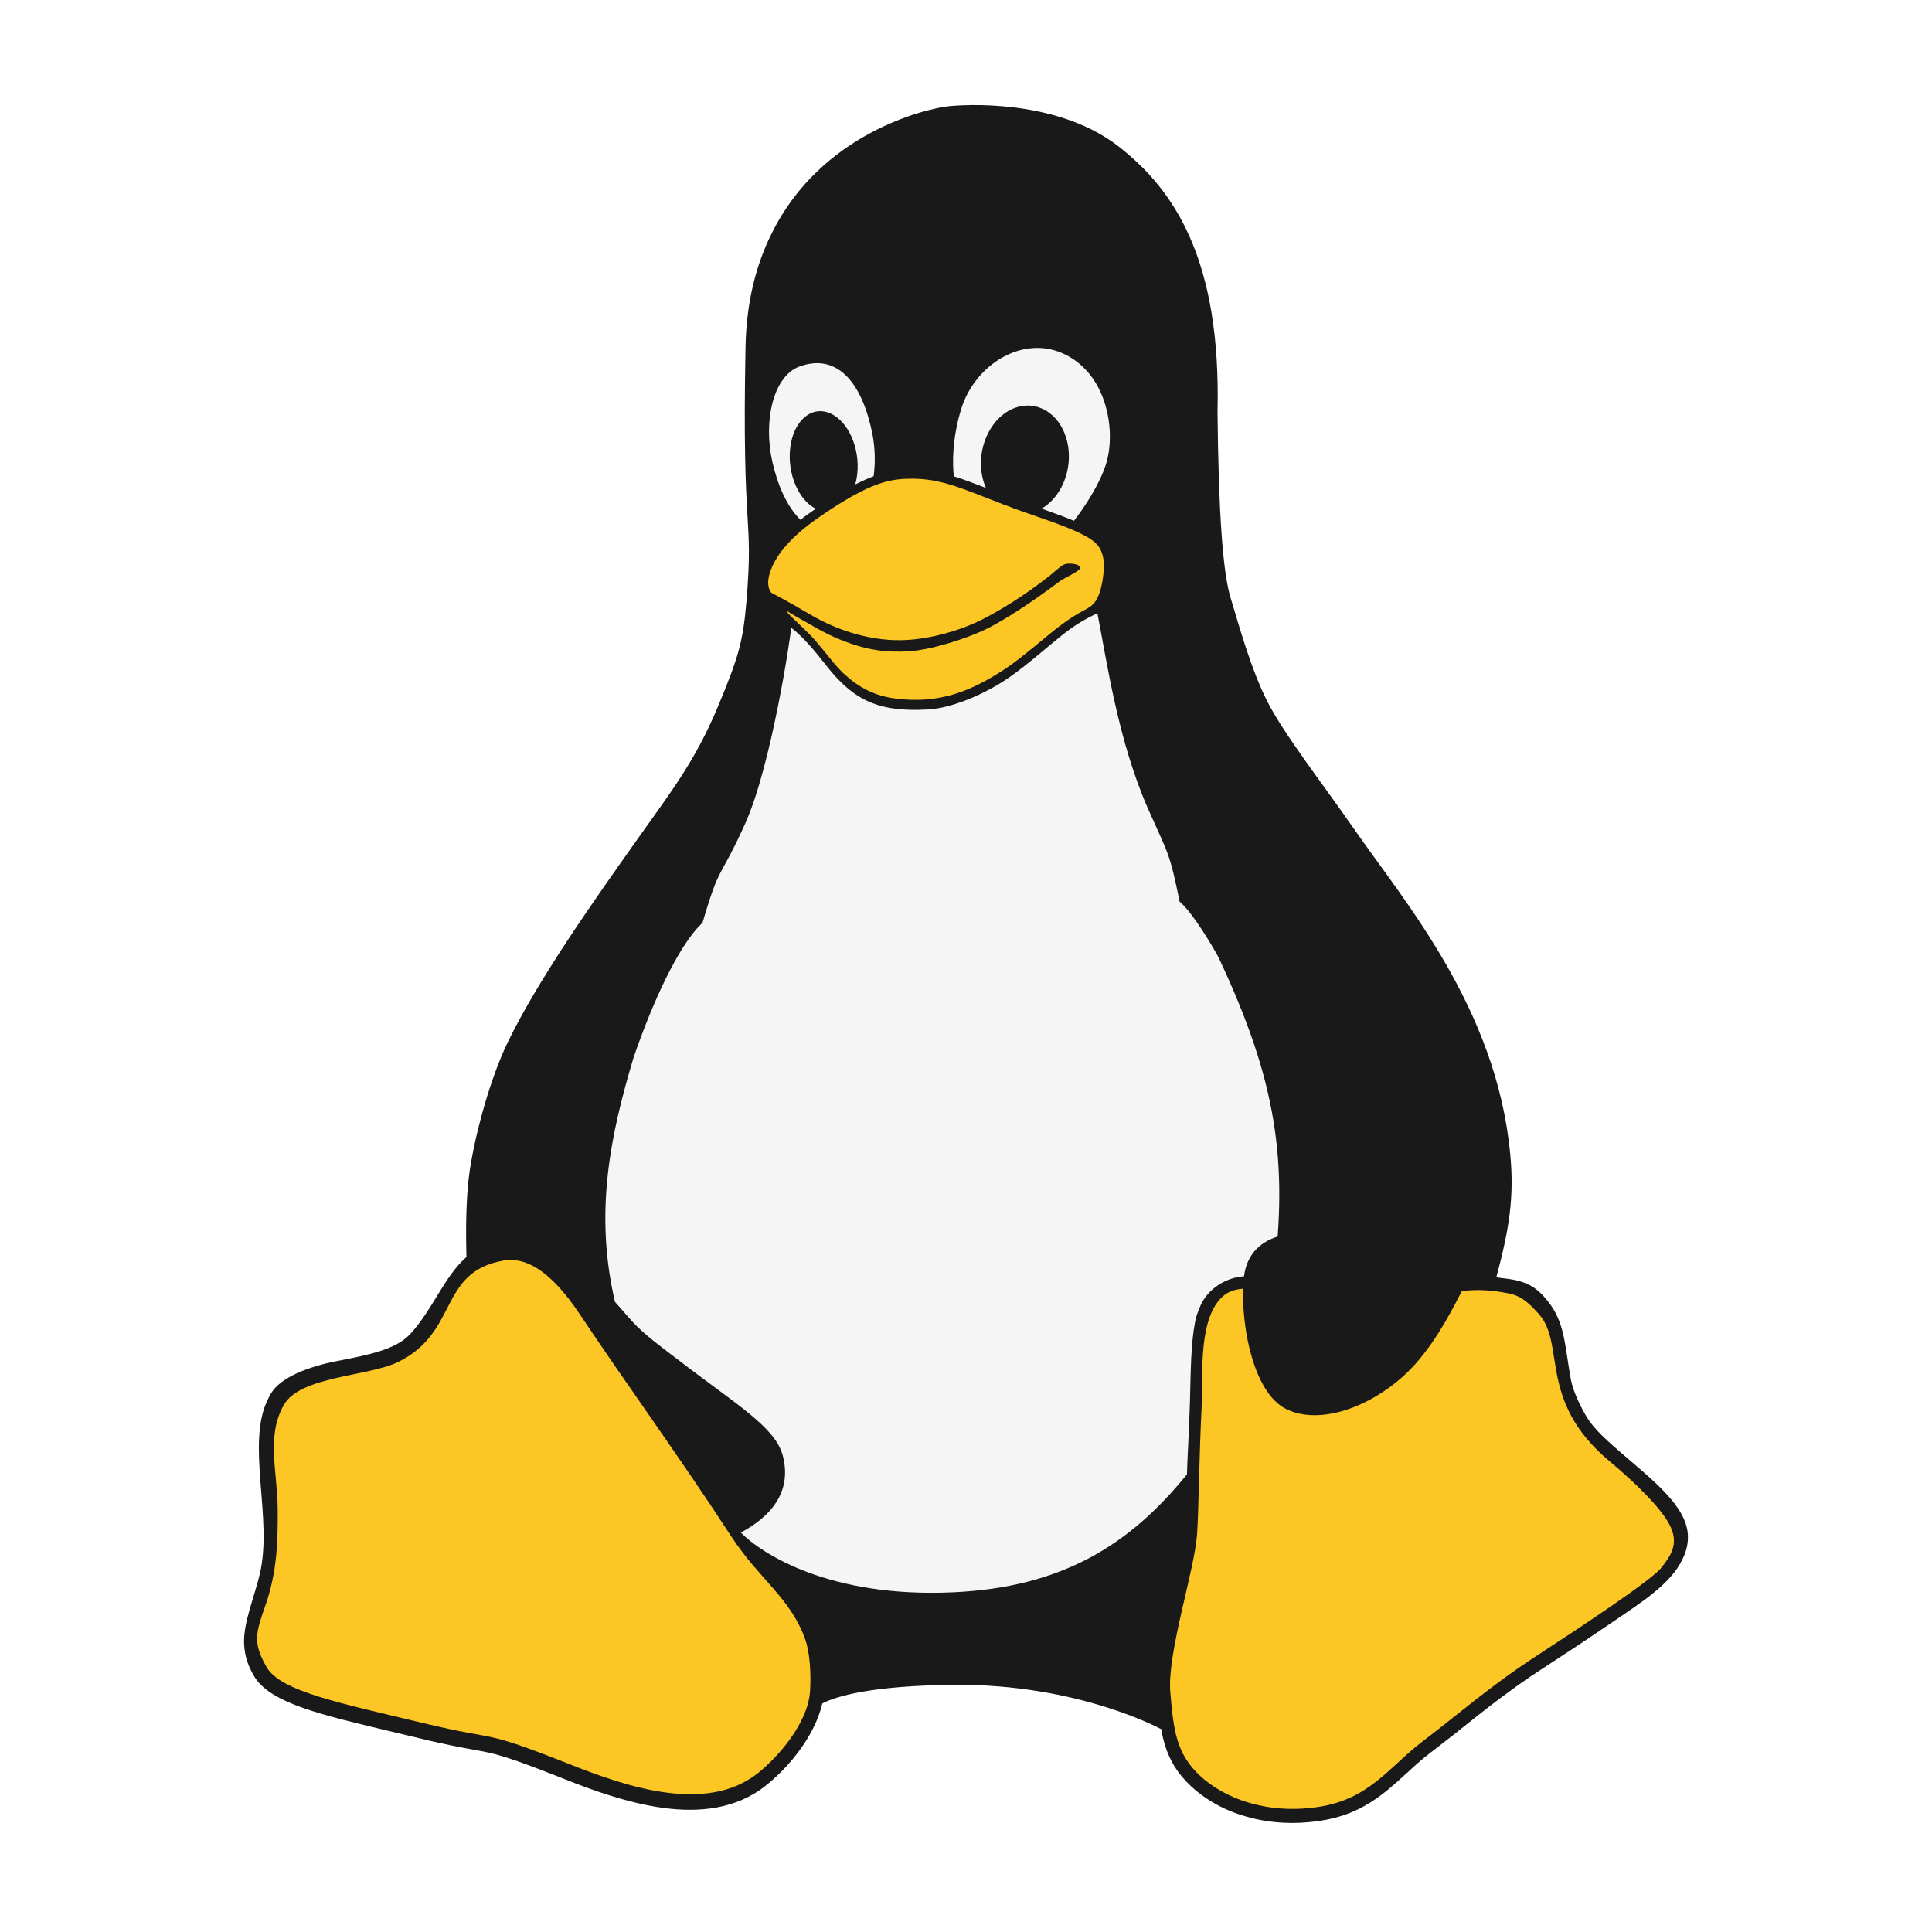
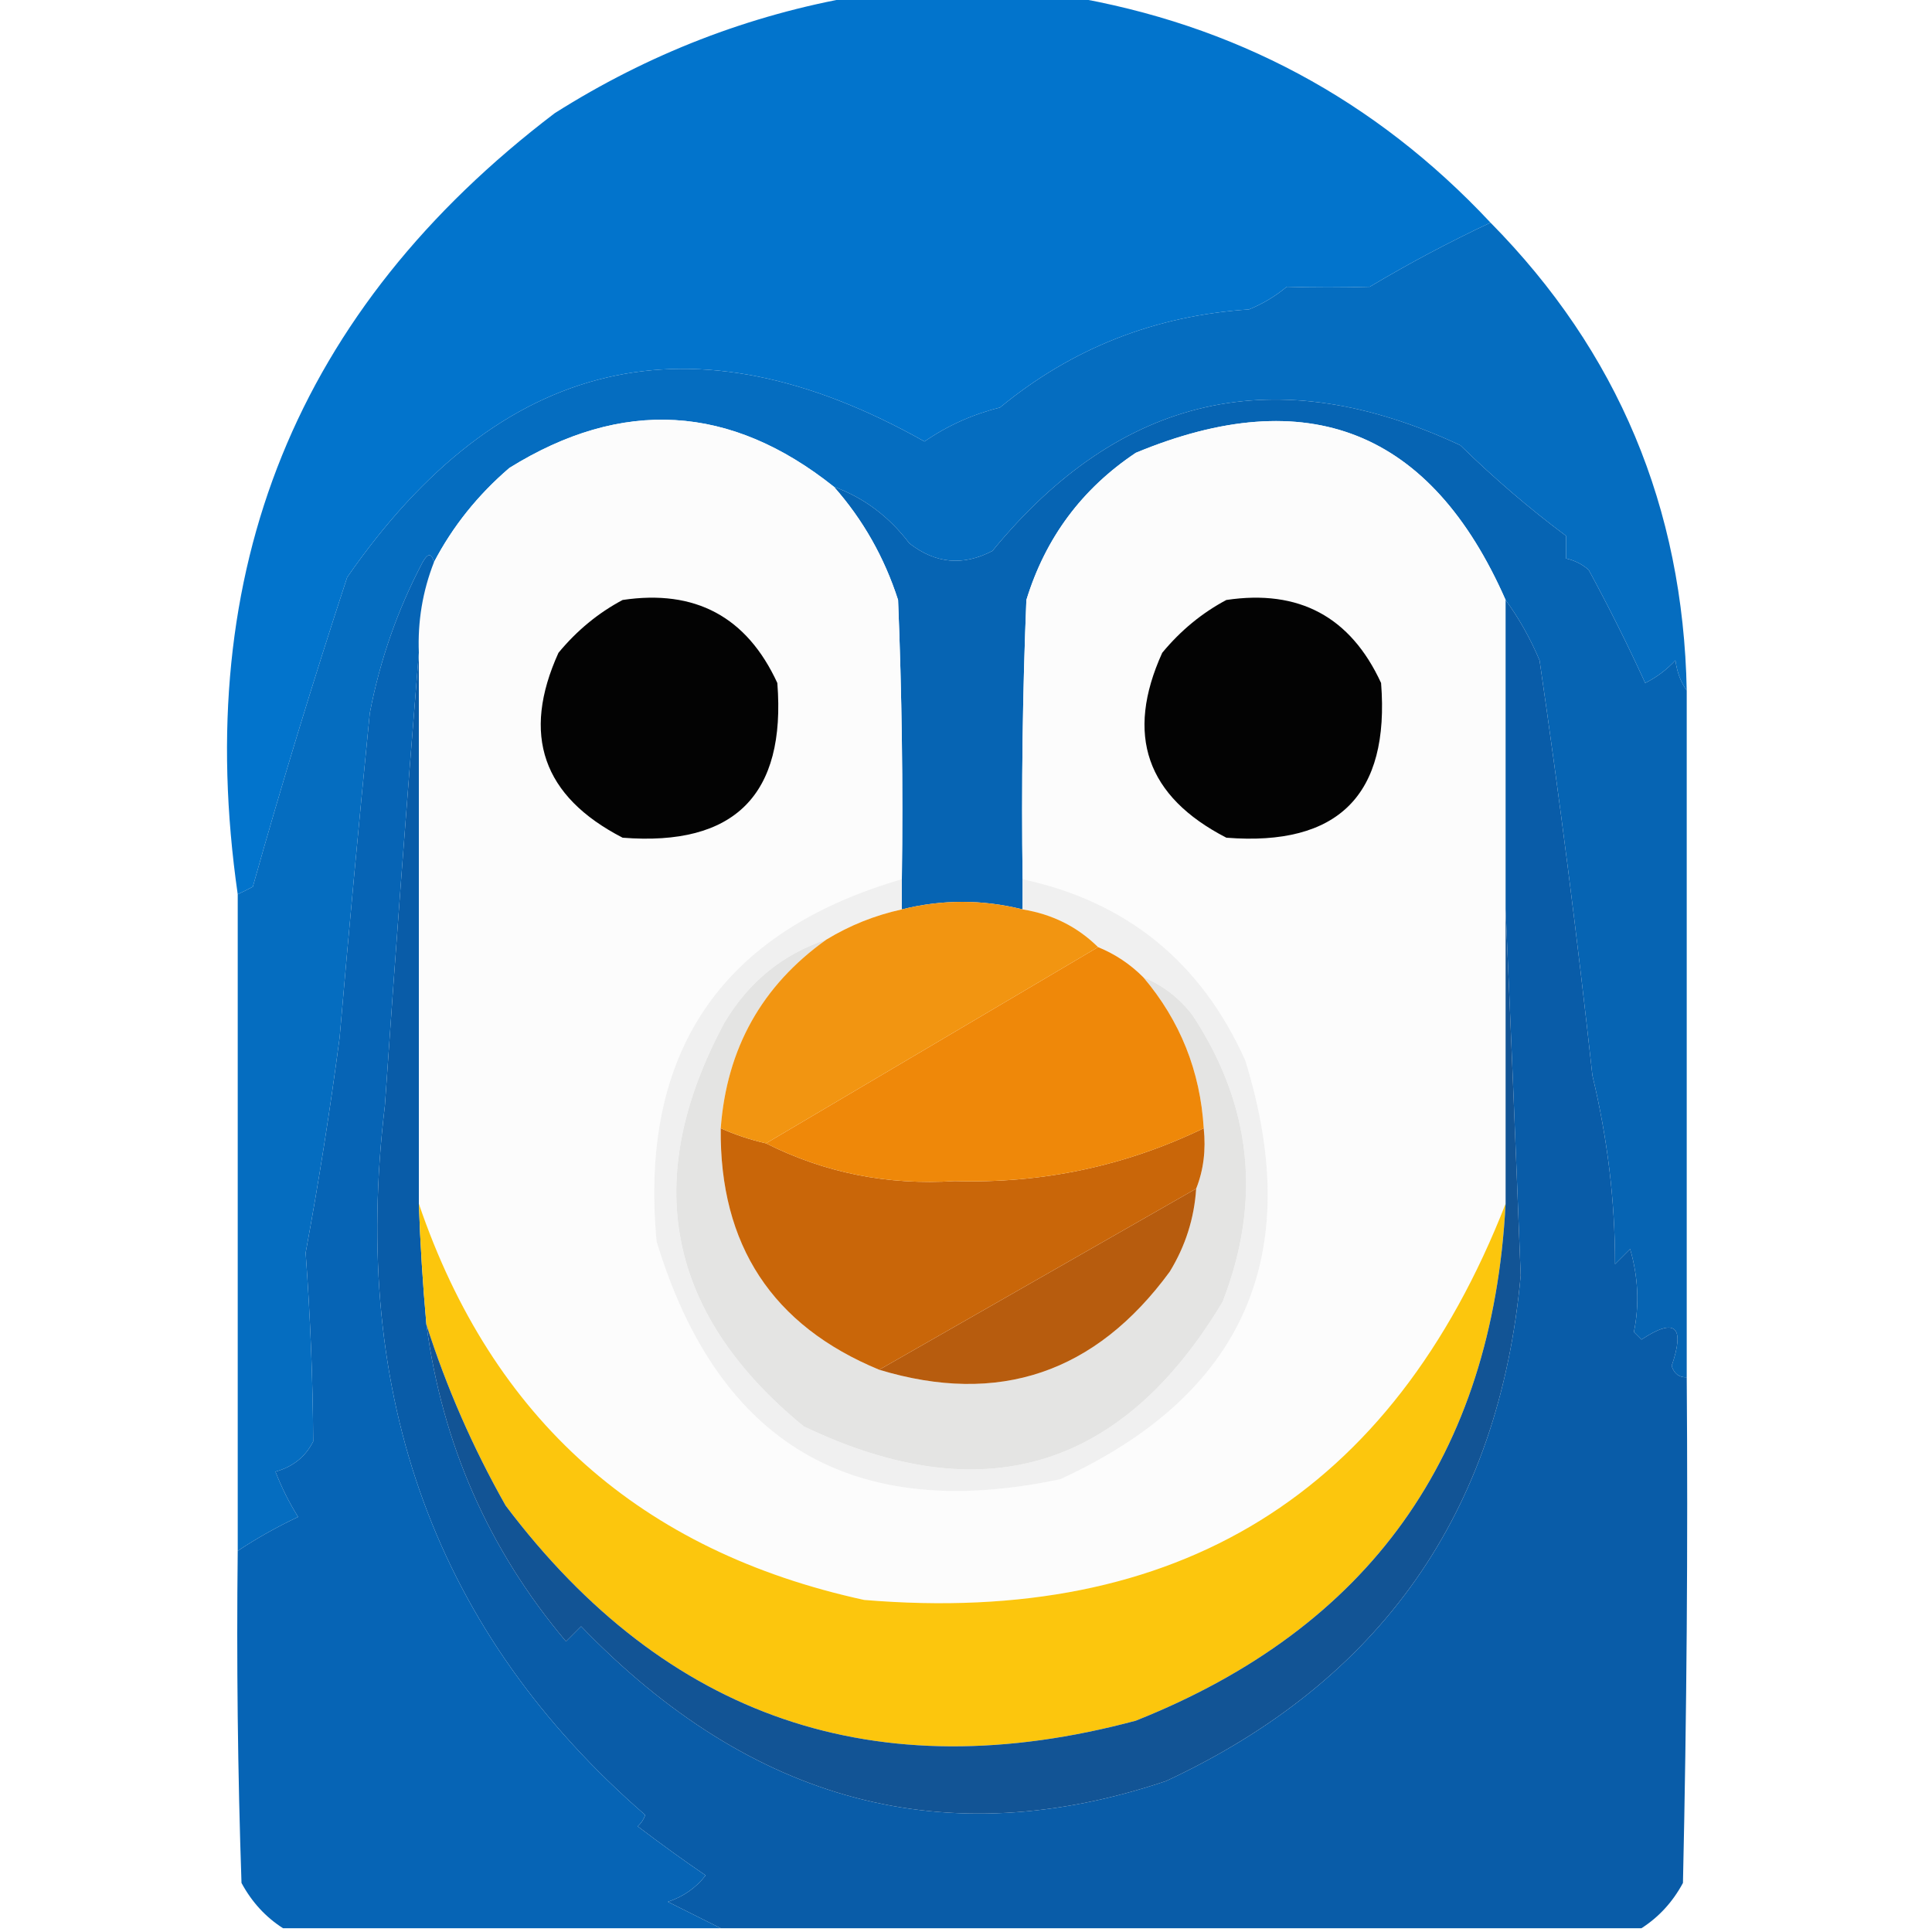
- <svg xmlns="http://www.w3.org/2000/svg" width="16" height="16" viewBox="0 0 16 16">
-   <g fill="none" fill-rule="evenodd" transform="translate(2 .5)">
-     <path fill="#191919" d="M4.39,1.435 C4.264,1.686 4.181,1.996 4.174,2.376 C4.143,3.987 4.243,3.738 4.182,4.477 C4.153,4.817 4.116,4.943 3.945,5.353 C3.759,5.799 3.56,6.053 3.283,6.444 C2.94,6.929 2.467,7.593 2.208,8.125 C2.06,8.427 1.936,8.888 1.89,9.194 C1.86,9.398 1.856,9.662 1.863,9.91 C1.68,10.07 1.587,10.34 1.399,10.546 C1.278,10.679 1.044,10.722 0.785,10.773 C0.563,10.816 0.328,10.903 0.246,11.037 C0.236,11.052 0.228,11.068 0.221,11.084 C0.033,11.449 0.262,12.075 0.151,12.538 C0.103,12.735 0.023,12.92 0.021,13.09 C0.021,13.178 0.04,13.271 0.101,13.376 C0.167,13.492 0.311,13.575 0.517,13.647 C0.71,13.714 0.959,13.773 1.249,13.842 L1.35,13.866 C1.48,13.898 1.61,13.929 1.742,13.956 C1.827,13.974 1.877,13.982 1.92,13.99 C2.105,14.023 2.175,14.036 2.668,14.231 C2.787,14.278 2.919,14.329 3.059,14.372 C3.335,14.458 3.646,14.521 3.934,14.469 C4.08,14.442 4.218,14.386 4.34,14.289 C4.467,14.189 4.589,14.054 4.675,13.917 C4.698,13.88 4.72,13.843 4.738,13.804 C4.755,13.771 4.769,13.737 4.781,13.703 C4.793,13.672 4.803,13.639 4.81,13.607 C4.926,13.548 5.213,13.46 5.897,13.453 C6.928,13.443 7.614,13.819 7.614,13.819 L7.615,13.812 C7.623,13.861 7.634,13.907 7.647,13.951 C7.667,14.015 7.693,14.074 7.728,14.131 C7.764,14.188 7.809,14.242 7.865,14.294 C7.926,14.351 8,14.404 8.084,14.449 C8.162,14.491 8.25,14.526 8.347,14.551 C8.435,14.575 8.53,14.59 8.631,14.595 C8.725,14.6 8.824,14.595 8.926,14.58 C9.1,14.555 9.234,14.5 9.349,14.427 C9.461,14.357 9.553,14.273 9.647,14.187 L9.65,14.185 C9.711,14.128 9.774,14.07 9.843,14.018 C9.89,13.982 9.932,13.949 9.973,13.917 C10.033,13.871 10.067,13.844 10.1,13.817 C10.202,13.736 10.307,13.652 10.413,13.572 C10.522,13.491 10.637,13.407 10.763,13.326 C10.858,13.264 10.965,13.194 11.068,13.126 C11.174,13.055 11.285,12.981 11.39,12.909 C11.577,12.78 11.835,12.621 11.933,12.414 C11.965,12.35 11.983,12.281 11.978,12.207 C11.963,11.971 11.686,11.757 11.441,11.545 C11.322,11.442 11.202,11.339 11.14,11.234 C11.089,11.15 11.028,11.022 11.01,10.929 C10.962,10.671 10.963,10.479 10.843,10.309 C10.732,10.153 10.635,10.108 10.465,10.088 C10.439,10.085 10.415,10.082 10.392,10.078 C10.503,9.665 10.54,9.402 10.507,9.058 C10.394,7.85 9.63,6.966 9.215,6.367 C8.943,5.976 8.629,5.574 8.494,5.306 C8.358,5.038 8.257,4.666 8.191,4.45 C8.126,4.237 8.091,3.732 8.083,2.911 C8.113,1.655 7.729,1.075 7.264,0.713 C6.799,0.351 6.116,0.357 5.87,0.378 L5.87,0.378 C5.664,0.397 4.795,0.608 4.39,1.435 L4.39,1.435 Z" />
-     <path fill="#FCC624" d="M1.296 10.78C1.052 10.899.488 10.896.352 11.133.202 11.394.299 11.683.3 12.015.301 12.251.297 12.513.199 12.792.119 13.022.091 13.103.207 13.305.322 13.508.821 13.605 1.497 13.768 2.174 13.931 1.958 13.811 2.716 14.11 3.185 14.296 3.847 14.524 4.276 14.185 4.434 14.059 4.693 13.776 4.709 13.5 4.718 13.342 4.704 13.174 4.667 13.072 4.543 12.731 4.295 12.586 4.06 12.23 3.63 11.569 3.173 10.942 2.807 10.392 2.549 10.003 2.342 9.909 2.167 9.94 1.628 10.036 1.802 10.534 1.296 10.78L1.296 10.78zM8.151 10.217C7.913 10.387 7.965 10.896 7.951 11.164 7.93 11.574 7.927 12.031 7.913 12.213 7.89 12.514 7.664 13.194 7.692 13.515 7.719 13.835 7.742 14.023 7.939 14.207 8.136 14.39 8.484 14.528 8.913 14.465 9.342 14.402 9.504 14.132 9.782 13.921 10.06 13.71 10.346 13.46 10.713 13.221 11.08 12.982 11.671 12.591 11.756 12.486 11.841 12.38 11.899 12.288 11.837 12.149 11.776 12.01 11.562 11.795 11.328 11.6 10.718 11.089 10.981 10.614 10.727 10.364 10.649 10.279 10.591 10.232 10.501 10.213 10.014 10.113 9.88 10.307 9.594 10.278 9.286 10.248 9.402 10.316 8.769 10.231 8.551 10.206 8.301 10.118 8.151 10.217L8.151 10.217z" />
-     <path fill="#F5F5F5" d="M4.171,6.321 C3.954,6.803 3.965,6.639 3.818,7.142 C3.615,7.329 3.393,7.83 3.246,8.261 C3.059,8.888 2.918,9.532 3.093,10.282 C3.163,10.358 3.219,10.43 3.282,10.491 C3.382,10.587 3.49,10.665 3.622,10.766 C4.089,11.126 4.416,11.315 4.481,11.549 C4.566,11.86 4.374,12.065 4.135,12.192 C4.31,12.369 4.869,12.732 5.888,12.687 C6.786,12.647 7.349,12.303 7.83,11.71 C7.833,11.573 7.848,11.345 7.855,11.098 C7.861,10.862 7.862,10.626 7.898,10.443 C7.906,10.4 7.922,10.36 7.937,10.324 C7.995,10.177 8.153,10.078 8.304,10.07 C8.384,10.067 8.467,10.061 8.547,10.078 C8.668,9.114 8.572,8.449 8.091,7.428 C8.054,7.357 7.875,7.053 7.769,6.967 C7.686,6.556 7.675,6.576 7.508,6.199 C7.256,5.627 7.165,4.966 7.088,4.578 C7.035,4.606 6.943,4.644 6.803,4.754 C6.702,4.834 6.513,5.001 6.369,5.102 C6.275,5.168 6.172,5.225 6.07,5.27 C5.924,5.334 5.782,5.373 5.674,5.376 C5.289,5.397 5.106,5.3 4.931,5.115 C4.857,5.037 4.801,4.952 4.708,4.848 C4.667,4.802 4.61,4.741 4.552,4.699 C4.551,4.75 4.389,5.84 4.171,6.321 Z M5.899,3.445 C5.888,3.338 5.884,3.141 5.958,2.894 C6.071,2.515 6.482,2.261 6.83,2.44 C7.178,2.619 7.242,3.084 7.159,3.345 C7.108,3.506 6.986,3.695 6.894,3.813 C6.823,3.783 6.735,3.751 6.626,3.712 C6.689,3.676 6.745,3.618 6.787,3.541 C6.902,3.328 6.861,3.052 6.696,2.924 C6.531,2.795 6.304,2.863 6.189,3.076 C6.109,3.224 6.104,3.403 6.165,3.541 C6.067,3.503 5.982,3.47 5.899,3.445 L5.899,3.445 L5.899,3.445 Z M4.624,2.534 C4.95,2.419 5.145,2.695 5.224,3.09 C5.248,3.211 5.25,3.333 5.235,3.444 C5.226,3.447 5.217,3.451 5.208,3.455 C5.169,3.47 5.128,3.489 5.083,3.512 C5.09,3.487 5.095,3.459 5.099,3.43 C5.125,3.209 5.021,2.98 4.868,2.92 C4.715,2.859 4.569,2.99 4.544,3.211 C4.519,3.423 4.613,3.642 4.756,3.713 C4.738,3.726 4.719,3.739 4.7,3.752 C4.676,3.769 4.652,3.786 4.629,3.805 C4.516,3.694 4.44,3.516 4.397,3.328 C4.319,2.988 4.403,2.612 4.624,2.534 L4.624,2.534 Z" />
-     <path fill="#FCC624" d="M4.518,4.559 C4.524,4.565 4.521,4.575 4.528,4.582 C4.6,4.654 4.683,4.726 4.756,4.809 C4.839,4.905 4.916,5.012 4.987,5.078 C5.118,5.198 5.242,5.263 5.424,5.286 C5.774,5.329 6.036,5.231 6.332,5.034 C6.471,4.941 6.664,4.769 6.775,4.685 C6.961,4.543 7.014,4.555 7.069,4.484 C7.126,4.409 7.153,4.216 7.137,4.124 C7.123,4.054 7.099,4.007 7.023,3.959 C6.939,3.905 6.794,3.848 6.543,3.762 L6.543,3.762 L6.542,3.762 L6.542,3.761 L6.541,3.761 L6.541,3.761 L6.54,3.761 L6.54,3.761 L6.539,3.76 L6.538,3.76 L6.538,3.76 L6.537,3.76 L6.536,3.759 L6.536,3.759 L6.535,3.759 L6.534,3.759 L6.534,3.759 L6.533,3.758 L6.532,3.758 L6.532,3.758 L6.531,3.758 L6.531,3.757 L6.53,3.757 L6.529,3.757 L6.529,3.757 L6.528,3.757 L6.527,3.756 L6.527,3.756 L6.526,3.756 L6.526,3.756 L6.525,3.756 L6.524,3.755 L6.524,3.755 L6.523,3.755 L6.522,3.755 L6.522,3.754 L6.521,3.754 L6.52,3.754 L6.52,3.754 L6.519,3.754 L6.519,3.753 L6.518,3.753 L6.518,3.753 L6.517,3.753 L6.517,3.752 L6.516,3.752 L6.516,3.752 L6.515,3.752 L6.515,3.752 L6.514,3.752 L6.513,3.752 L6.513,3.752 L6.512,3.751 L6.512,3.751 L6.511,3.751 L6.51,3.751 L6.51,3.751 L6.509,3.75 L6.509,3.75 L6.508,3.75 L6.508,3.75 L6.507,3.75 L6.507,3.75 L6.506,3.749 L6.505,3.749 L6.505,3.749 L6.504,3.749 L6.502,3.748 L6.496,3.745 L6.495,3.745 L6.49,3.744 L6.489,3.743 L6.486,3.742 L6.482,3.741 L6.481,3.74 L6.476,3.739 L6.475,3.739 L6.469,3.736 L6.468,3.736 L6.463,3.734 L6.463,3.734 L6.456,3.732 L6.454,3.731 L6.45,3.729 L6.443,3.727 L6.437,3.725 L6.437,3.725 L6.432,3.723 L6.431,3.723 L6.428,3.721 L6.424,3.72 L6.423,3.72 L6.419,3.718 L6.418,3.718 L6.412,3.715 L6.41,3.715 L6.406,3.713 L6.406,3.713 L6.402,3.712 L6.399,3.711 L6.398,3.711 L6.394,3.709 L6.388,3.707 L6.385,3.706 L6.381,3.704 L6.381,3.704 L6.377,3.702 L6.376,3.702 L6.369,3.7 L6.368,3.699 L6.365,3.698 L6.364,3.697 L6.36,3.696 L6.357,3.696 L6.356,3.695 L6.352,3.693 L6.352,3.693 L6.348,3.692 L6.346,3.691 L6.344,3.69 L6.34,3.689 L6.34,3.689 L6.334,3.686 L6.328,3.684 L6.328,3.684 L6.324,3.682 L6.322,3.682 L6.32,3.681 L6.317,3.68 L6.316,3.68 L6.312,3.678 L6.311,3.678 L6.308,3.677 L6.305,3.676 L6.304,3.675 L6.3,3.674 L6.3,3.673 L6.297,3.672 L6.294,3.671 L6.292,3.671 L6.289,3.669 L6.285,3.667 L6.283,3.667 L6.278,3.665 L6.277,3.665 L6.273,3.663 L6.272,3.663 L6.269,3.662 L6.267,3.661 L6.266,3.66 L6.262,3.659 L6.261,3.658 L6.256,3.656 L6.255,3.656 L6.251,3.654 L6.25,3.654 L6.247,3.653 L6.245,3.652 L6.244,3.652 L6.24,3.65 L6.239,3.65 L6.238,3.65 L6.237,3.649 L6.236,3.649 L6.235,3.648 L6.234,3.648 L6.234,3.648 L6.233,3.648 L6.232,3.647 L6.23,3.647 L6.229,3.646 L6.229,3.646 L6.227,3.645 L6.226,3.645 L6.224,3.644 L6.223,3.644 L6.222,3.643 L6.221,3.643 L6.22,3.642 L6.219,3.642 L6.218,3.642 L6.218,3.641 L6.216,3.641 L6.215,3.641 L6.214,3.641 L6.213,3.64 L6.212,3.64 L6.211,3.639 L6.21,3.639 L6.208,3.638 L6.207,3.638 L6.206,3.637 L6.205,3.637 L6.204,3.636 L6.203,3.636 L6.202,3.636 L6.201,3.636 L6.201,3.635 L6.2,3.635 L6.198,3.634 L6.198,3.634 L6.197,3.634 L6.196,3.633 L6.195,3.633 L6.194,3.632 L6.192,3.632 L6.191,3.631 L6.19,3.631 L6.189,3.631 L6.188,3.63 L6.187,3.63 L6.186,3.629 L6.185,3.629 L6.184,3.629 L6.182,3.628 L6.181,3.628 L6.18,3.627 L6.179,3.627 L6.178,3.626 L6.177,3.626 L6.176,3.626 L6.175,3.625 L6.174,3.625 L6.173,3.624 L6.172,3.624 L6.171,3.624 L6.17,3.623 L6.169,3.623 L6.168,3.622 L6.167,3.622 C5.912,3.522 5.747,3.457 5.515,3.465 C5.434,3.467 5.352,3.477 5.236,3.523 L5.23,3.526 L5.224,3.527 L5.224,3.528 L5.22,3.53 L5.219,3.53 L5.219,3.53 L5.218,3.53 L5.213,3.532 L5.213,3.533 L5.209,3.534 L5.206,3.536 L5.202,3.537 L5.201,3.538 L5.201,3.538 L5.196,3.54 L5.195,3.54 L5.195,3.54 L5.189,3.543 L5.189,3.543 L5.184,3.545 L5.183,3.545 L5.183,3.546 L5.179,3.547 L5.178,3.548 L5.176,3.549 L5.172,3.551 L5.171,3.551 L5.17,3.552 L5.167,3.553 L5.165,3.554 L5.164,3.554 L5.161,3.556 L5.16,3.556 L5.158,3.557 L5.154,3.559 L5.153,3.56 L5.151,3.561 L5.148,3.562 L5.147,3.562 L5.145,3.564 L5.142,3.565 L5.138,3.567 L5.135,3.569 L5.131,3.57 L5.128,3.572 L5.128,3.572 L5.125,3.573 L5.125,3.574 L5.121,3.575 L5.118,3.577 L5.115,3.579 L5.112,3.581 L5.111,3.581 L5.108,3.583 L5.107,3.583 L5.105,3.584 L5.105,3.584 L5.101,3.586 L5.098,3.588 L5.097,3.588 L5.094,3.59 L5.091,3.592 L5.087,3.594 L5.084,3.595 L5.084,3.596 L5.08,3.598 L5.076,3.599 L5.076,3.599 L5.073,3.601 L5.07,3.603 L5.069,3.603 L5.065,3.605 L5.062,3.607 L5.058,3.609 L5.054,3.612 C5.047,3.615 5.04,3.62 5.032,3.624 L5.028,3.627 L5.024,3.628 L5.022,3.63 L5.018,3.633 L5.015,3.634 L5.015,3.634 L5.014,3.635 L5.01,3.637 L5.008,3.638 L5.006,3.64 L5.001,3.643 L4.999,3.644 L4.994,3.646 L4.992,3.648 L4.985,3.652 L4.982,3.654 L4.977,3.657 L4.975,3.658 L4.97,3.661 L4.967,3.663 L4.961,3.667 L4.961,3.667 L4.96,3.667 L4.958,3.669 L4.952,3.672 L4.95,3.673 L4.945,3.676 L4.945,3.677 L4.944,3.677 L4.944,3.677 L4.944,3.677 L4.943,3.678 L4.943,3.678 L4.943,3.678 L4.942,3.678 L4.942,3.679 L4.941,3.679 L4.94,3.679 L4.938,3.681 L4.937,3.681 L4.937,3.682 L4.936,3.682 L4.936,3.682 L4.935,3.682 L4.935,3.683 L4.935,3.683 L4.934,3.683 L4.934,3.683 L4.934,3.684 L4.933,3.684 L4.928,3.687 L4.927,3.687 L4.927,3.688 L4.924,3.689 L4.919,3.693 L4.917,3.694 L4.916,3.695 L4.911,3.698 L4.909,3.7 L4.906,3.701 L4.903,3.703 L4.901,3.704 L4.898,3.706 L4.893,3.71 L4.89,3.712 L4.885,3.715 L4.882,3.717 L4.879,3.718 L4.877,3.72 L4.874,3.722 L4.871,3.724 L4.868,3.726 L4.866,3.728 L4.863,3.73 L4.861,3.73 L4.858,3.733 L4.856,3.734 L4.854,3.735 L4.852,3.736 L4.851,3.738 L4.849,3.739 L4.847,3.74 L4.845,3.741 L4.844,3.743 L4.84,3.745 L4.838,3.746 L4.836,3.747 L4.834,3.748 L4.833,3.75 L4.832,3.75 L4.831,3.751 L4.829,3.752 L4.827,3.753 L4.825,3.755 L4.823,3.756 L4.822,3.757 L4.82,3.759 L4.818,3.759 L4.816,3.761 L4.814,3.762 L4.813,3.763 L4.812,3.763 L4.811,3.765 L4.807,3.767 L4.805,3.769 L4.803,3.77 L4.801,3.771 L4.799,3.773 L4.797,3.774 L4.795,3.775 L4.792,3.778 L4.79,3.779 L4.788,3.78 L4.786,3.782 L4.784,3.783 L4.784,3.783 L4.782,3.784 L4.78,3.786 L4.778,3.787 L4.777,3.788 L4.775,3.789 L4.774,3.79 L4.773,3.791 L4.771,3.792 L4.768,3.794 L4.765,3.796 L4.765,3.796 L4.764,3.797 L4.763,3.798 L4.761,3.799 L4.759,3.801 L4.755,3.803 L4.754,3.804 L4.753,3.804 L4.751,3.806 L4.743,3.812 C4.625,3.895 4.503,4.007 4.433,4.121 C4.391,4.188 4.325,4.328 4.387,4.408 C4.387,4.408 4.544,4.49 4.701,4.584 C4.956,4.736 5.247,4.815 5.507,4.8 C5.713,4.789 5.944,4.723 6.11,4.642 C6.278,4.56 6.484,4.431 6.685,4.274 C6.716,4.251 6.775,4.192 6.812,4.175 C6.845,4.159 6.95,4.168 6.945,4.204 C6.941,4.232 6.818,4.283 6.773,4.316 C6.553,4.482 6.309,4.643 6.15,4.718 C5.986,4.794 5.709,4.883 5.522,4.894 C5.352,4.904 5.207,4.885 5.058,4.834 C4.915,4.785 4.83,4.742 4.677,4.653 C4.628,4.625 4.582,4.601 4.516,4.559 L4.518,4.559 Z" />
-     <path fill="#191919" d="M10.13,10.147 C10.138,10.131 10.155,10.067 10.156,10.054 C10.188,9.731 9.566,9.658 9.082,9.674 C8.862,9.681 8.691,9.708 8.589,9.738 C8.411,9.791 8.323,9.914 8.303,10.066 C8.263,10.376 8.354,11.029 8.657,11.172 C8.971,11.32 9.446,11.109 9.726,10.791 C9.916,10.575 10.037,10.324 10.13,10.147 Z" />
+ <svg xmlns="http://www.w3.org/2000/svg" version="1.1" width="256px" height="256px" style="shape-rendering:geometricPrecision; text-rendering:geometricPrecision; image-rendering:optimizeQuality; fill-rule:evenodd; clip-rule:evenodd">
+   <g>
+     <path style="opacity:0.993" fill="#0173cc" d="M 113.5,-0.5 C 122.833,-0.5 132.167,-0.5 141.5,-0.5C 163.572,3.202 182.239,13.202 197.5,29.5C 192.062,32.053 186.729,34.887 181.5,38C 177.823,38.108 174.157,38.108 170.5,38C 168.999,39.252 167.332,40.252 165.5,41C 153.032,41.819 142.032,46.152 132.5,54C 128.878,54.902 125.545,56.402 122.5,58.5C 91.808,41.212 66.308,47.212 46,76.5C 41.514,90.158 37.348,103.824 33.5,117.5C 32.816,117.863 32.15,118.196 31.5,118.5C 25.318,75.496 39.318,40.996 73.5,15C 85.907,7.147 99.24,1.981 113.5,-0.5 Z" />
+   </g>
+   <g>
+     <path style="opacity:0.993" fill="#046cc0" d="M 197.5,29.5 C 214.363,46.578 223.029,67.244 223.5,91.5C 222.71,90.391 222.21,89.058 222,87.5C 220.846,88.743 219.512,89.743 218,90.5C 215.645,85.366 213.145,80.366 210.5,75.5C 209.624,74.749 208.624,74.249 207.5,74C 207.5,73 207.5,72 207.5,71C 202.644,67.378 197.978,63.378 193.5,59C 169.139,47.619 148.473,52.285 131.5,73C 127.629,75.027 123.962,74.693 120.5,72C 117.806,68.449 114.472,65.949 110.5,64.5C 96.78,53.552 82.447,52.719 67.5,62C 63.306,65.598 59.972,69.765 57.5,74.5C 57.19,73.262 56.69,73.262 56,74.5C 52.677,80.802 50.343,87.469 49,94.5C 47.572,108.827 46.239,123.16 45,137.5C 43.724,147.2 42.224,156.7 40.5,166C 41.12,174.474 41.453,182.807 41.5,191C 40.48,193.026 38.813,194.359 36.5,195C 37.308,197.088 38.308,199.088 39.5,201C 36.688,202.328 34.022,203.828 31.5,205.5C 31.5,176.5 31.5,147.5 31.5,118.5C 32.15,118.196 32.816,117.863 33.5,117.5C 37.348,103.824 41.514,90.158 46,76.5C 66.308,47.212 91.808,41.212 122.5,58.5C 125.545,56.402 128.878,54.902 132.5,54C 142.032,46.152 153.032,41.819 165.5,41C 167.332,40.252 168.999,39.252 170.5,38C 174.157,38.108 177.823,38.108 181.5,38C 186.729,34.887 192.062,32.053 197.5,29.5 Z" />
+   </g>
+   <g>
+     <path style="opacity:1" fill="#0664b3" d="M 223.5,91.5 C 223.5,121.833 223.5,152.167 223.5,182.5C 222.503,182.53 221.836,182.03 221.5,181C 223.304,175.715 221.971,174.548 217.5,177.5C 217.167,177.167 216.833,176.833 216.5,176.5C 217.238,172.871 217.071,169.204 216,165.5C 215.333,166.167 214.667,166.833 214,167.5C 214.005,159.166 213.005,150.833 211,142.5C 208.992,124.12 206.659,105.786 204,87.5C 202.768,84.588 201.268,81.922 199.5,79.5C 189.617,57.035 173.284,50.535 150.5,60C 143.365,64.763 138.531,71.263 136,79.5C 135.5,91.829 135.333,104.162 135.5,116.5C 135.5,117.833 135.5,119.167 135.5,120.5C 130.167,119.167 124.833,119.167 119.5,120.5C 119.5,119.167 119.5,117.833 119.5,116.5C 119.667,104.162 119.5,91.829 119,79.5C 117.181,73.855 114.348,68.855 110.5,64.5C 114.472,65.949 117.806,68.449 120.5,72C 123.962,74.693 127.629,75.027 131.5,73C 148.473,52.285 169.139,47.619 193.5,59C 197.978,63.378 202.644,67.378 207.5,71C 207.5,72 207.5,73 207.5,74C 208.624,74.249 209.624,74.749 210.5,75.5C 213.145,80.366 215.645,85.366 218,90.5C 219.512,89.743 220.846,88.743 222,87.5C 222.21,89.058 222.71,90.391 223.5,91.5 Z" />
+   </g>
+   <g>
+     <path style="opacity:1" fill="#fcfcfc" d="M 110.5,64.5 C 114.348,68.855 117.181,73.855 119,79.5C 119.5,91.829 119.667,104.162 119.5,116.5C 95.5,123.481 84.667,139.481 87,164.5C 95.151,191.329 112.985,201.829 140.5,196C 164.845,184.799 173.012,166.299 165,140.5C 159.163,127.488 149.33,119.488 135.5,116.5C 135.333,104.162 135.5,91.829 136,79.5C 138.531,71.263 143.365,64.763 150.5,60C 173.284,50.535 189.617,57.035 199.5,79.5C 199.5,93.167 199.5,106.833 199.5,120.5C 199.5,133.5 199.5,146.5 199.5,159.5C 184.446,197.985 156.113,215.485 114.5,212C 84.884,205.544 65.217,188.044 55.5,159.5C 55.5,135.167 55.5,110.833 55.5,86.5C 55.332,82.343 55.998,78.343 57.5,74.5C 59.972,69.765 63.306,65.598 67.5,62C 82.447,52.719 96.78,53.552 110.5,64.5 Z" />
+   </g>
+   <g>
+     <path style="opacity:1" fill="#030303" d="M 82.5,79.5 C 92.121,78.06 98.955,81.726 103,90.5C 104.167,105.333 97.333,112.167 82.5,111C 71.902,105.538 69.068,97.372 74,86.5C 76.441,83.546 79.275,81.213 82.5,79.5 Z" />
+   </g>
+   <g>
+     <path style="opacity:1" fill="#030303" d="M 162.5,79.5 C 172.121,78.06 178.955,81.726 183,90.5C 184.167,105.333 177.333,112.167 162.5,111C 151.902,105.538 149.068,97.372 154,86.5C 156.441,83.546 159.275,81.213 162.5,79.5 Z" />
+   </g>
+   <g>
+     <path style="opacity:1" fill="#095ca8" d="M 199.5,79.5 C 201.268,81.922 202.768,84.588 204,87.5C 206.659,105.786 208.992,124.12 211,142.5C 213.005,150.833 214.005,159.166 214,167.5C 214.667,166.833 215.333,166.167 216,165.5C 217.071,169.204 217.238,172.871 216.5,176.5C 216.833,176.833 217.167,177.167 217.5,177.5C 221.971,174.548 223.304,175.715 221.5,181C 221.836,182.03 222.503,182.53 223.5,182.5C 223.667,204.836 223.5,227.169 223,249.5C 221.64,252.023 219.807,254.023 217.5,255.5C 176.833,255.5 136.167,255.5 95.5,255.5C 93.258,254.379 90.925,253.213 88.5,252C 90.555,251.313 92.221,250.146 93.5,248.5C 90.535,246.476 87.535,244.309 84.5,242C 84.957,241.586 85.291,241.086 85.5,240.5C 57.843,216.489 46.343,185.155 51,146.5C 52.385,126.335 53.885,106.335 55.5,86.5C 55.5,110.833 55.5,135.167 55.5,159.5C 55.687,164.845 56.02,170.178 56.5,175.5C 58.599,191.359 64.766,205.359 75,217.5C 75.667,216.833 76.333,216.167 77,215.5C 99.602,238.934 125.435,245.768 154.5,236C 182.977,222.731 198.643,200.398 201.5,169C 200.869,152.682 200.203,136.515 199.5,120.5C 199.5,106.833 199.5,93.167 199.5,79.5 Z" />
+   </g>
+   <g>
+     <path style="opacity:1" fill="#fcc60d" d="M 55.5,159.5 C 65.217,188.044 84.884,205.544 114.5,212C 156.113,215.485 184.446,197.985 199.5,159.5C 197.748,192.859 181.415,215.692 150.5,228C 116.124,237.209 88.291,227.709 67,199.5C 62.636,191.782 59.136,183.782 56.5,175.5C 56.02,170.178 55.687,164.845 55.5,159.5 Z" />
+   </g>
+   <g>
+     <path style="opacity:1" fill="#125495" d="M 199.5,120.5 C 200.203,136.515 200.869,152.682 201.5,169C 198.643,200.398 182.977,222.731 154.5,236C 125.435,245.768 99.602,238.934 77,215.5C 76.333,216.167 75.667,216.833 75,217.5C 64.766,205.359 58.599,191.359 56.5,175.5C 59.136,183.782 62.636,191.782 67,199.5C 88.291,227.709 116.124,237.209 150.5,228C 181.415,215.692 197.748,192.859 199.5,159.5C 199.5,146.5 199.5,133.5 199.5,120.5 Z" />
+   </g>
+   <g>
+     <path style="opacity:1" fill="#f0f0f0" d="M 119.5,116.5 C 119.5,117.833 119.5,119.167 119.5,120.5C 115.948,121.276 112.614,122.609 109.5,124.5C 103.716,126.438 99.216,130.104 96,135.5C 84.821,156.276 88.321,174.109 106.5,189C 130.13,200.305 148.63,194.805 162,172.5C 167.21,159.107 165.877,146.44 158,134.5C 156.223,132.21 154.056,130.543 151.5,129.5C 149.754,127.748 147.754,126.415 145.5,125.5C 142.765,122.799 139.431,121.132 135.5,120.5C 135.5,119.167 135.5,117.833 135.5,116.5C 149.33,119.488 159.163,127.488 165,140.5C 173.012,166.299 164.845,184.799 140.5,196C 112.985,201.829 95.151,191.329 87,164.5C 84.667,139.481 95.5,123.481 119.5,116.5 Z" />
+   </g>
+   <g>
+     <path style="opacity:1" fill="#e4e4e3" d="M 109.5,124.5 C 100.957,130.58 96.29,138.913 95.5,149.5C 95.33,164.977 102.33,175.643 116.5,181.5C 132.32,186.282 145.153,181.949 155,168.5C 157.076,165.107 158.242,161.44 158.5,157.5C 159.473,155.052 159.806,152.385 159.5,149.5C 159.041,141.921 156.375,135.254 151.5,129.5C 154.056,130.543 156.223,132.21 158,134.5C 165.877,146.44 167.21,159.107 162,172.5C 148.63,194.805 130.13,200.305 106.5,189C 88.321,174.109 84.821,156.276 96,135.5C 99.216,130.104 103.716,126.438 109.5,124.5 Z" />
+   </g>
+   <g>
+     <path style="opacity:1" fill="#b75c0e" d="M 158.5,157.5 C 158.242,161.44 157.076,165.107 155,168.5C 145.153,181.949 132.32,186.282 116.5,181.5C 130.5,173.5 144.5,165.5 158.5,157.5 Z" />
+   </g>
+   <g>
+     <path style="opacity:1" fill="#c96609" d="M 95.5,149.5 C 97.421,150.363 99.421,151.029 101.5,151.5C 109.259,155.404 117.592,157.071 126.5,156.5C 138.112,156.845 149.112,154.511 159.5,149.5C 159.806,152.385 159.473,155.052 158.5,157.5C 144.5,165.5 130.5,173.5 116.5,181.5C 102.33,175.643 95.33,164.977 95.5,149.5 Z" />
+   </g>
+   <g>
+     <path style="opacity:1" fill="#ef8809" d="M 145.5,125.5 C 147.754,126.415 149.754,127.748 151.5,129.5C 156.375,135.254 159.041,141.921 159.5,149.5C 149.112,154.511 138.112,156.845 126.5,156.5C 117.592,157.071 109.259,155.404 101.5,151.5C 116.202,142.819 130.869,134.152 145.5,125.5 Z" />
+   </g>
+   <g>
+     <path style="opacity:1" fill="#f29511" d="M 135.5,120.5 C 139.431,121.132 142.765,122.799 145.5,125.5C 130.869,134.152 116.202,142.819 101.5,151.5C 99.421,151.029 97.421,150.363 95.5,149.5C 96.29,138.913 100.957,130.58 109.5,124.5C 112.614,122.609 115.948,121.276 119.5,120.5C 124.833,119.167 130.167,119.167 135.5,120.5 Z" />
+   </g>
+   <g>
+     <path style="opacity:1" fill="#0664b5" d="M 57.5,74.5 C 55.998,78.343 55.332,82.343 55.5,86.5C 53.885,106.335 52.385,126.335 51,146.5C 46.343,185.155 57.843,216.489 85.5,240.5C 85.291,241.086 84.957,241.586 84.5,242C 87.535,244.309 90.535,246.476 93.5,248.5C 92.221,250.146 90.555,251.313 88.5,252C 90.925,253.213 93.258,254.379 95.5,255.5C 76.167,255.5 56.833,255.5 37.5,255.5C 35.193,254.023 33.36,252.023 32,249.5C 31.5,234.837 31.333,220.17 31.5,205.5C 34.022,203.828 36.688,202.328 39.5,201C 38.308,199.088 37.308,197.088 36.5,195C 38.813,194.359 40.48,193.026 41.5,191C 41.453,182.807 41.12,174.474 40.5,166C 42.224,156.7 43.724,147.2 45,137.5C 46.239,123.16 47.572,108.827 49,94.5C 50.343,87.469 52.677,80.802 56,74.5C 56.69,73.262 57.19,73.262 57.5,74.5 Z" />
  </g>
</svg>
